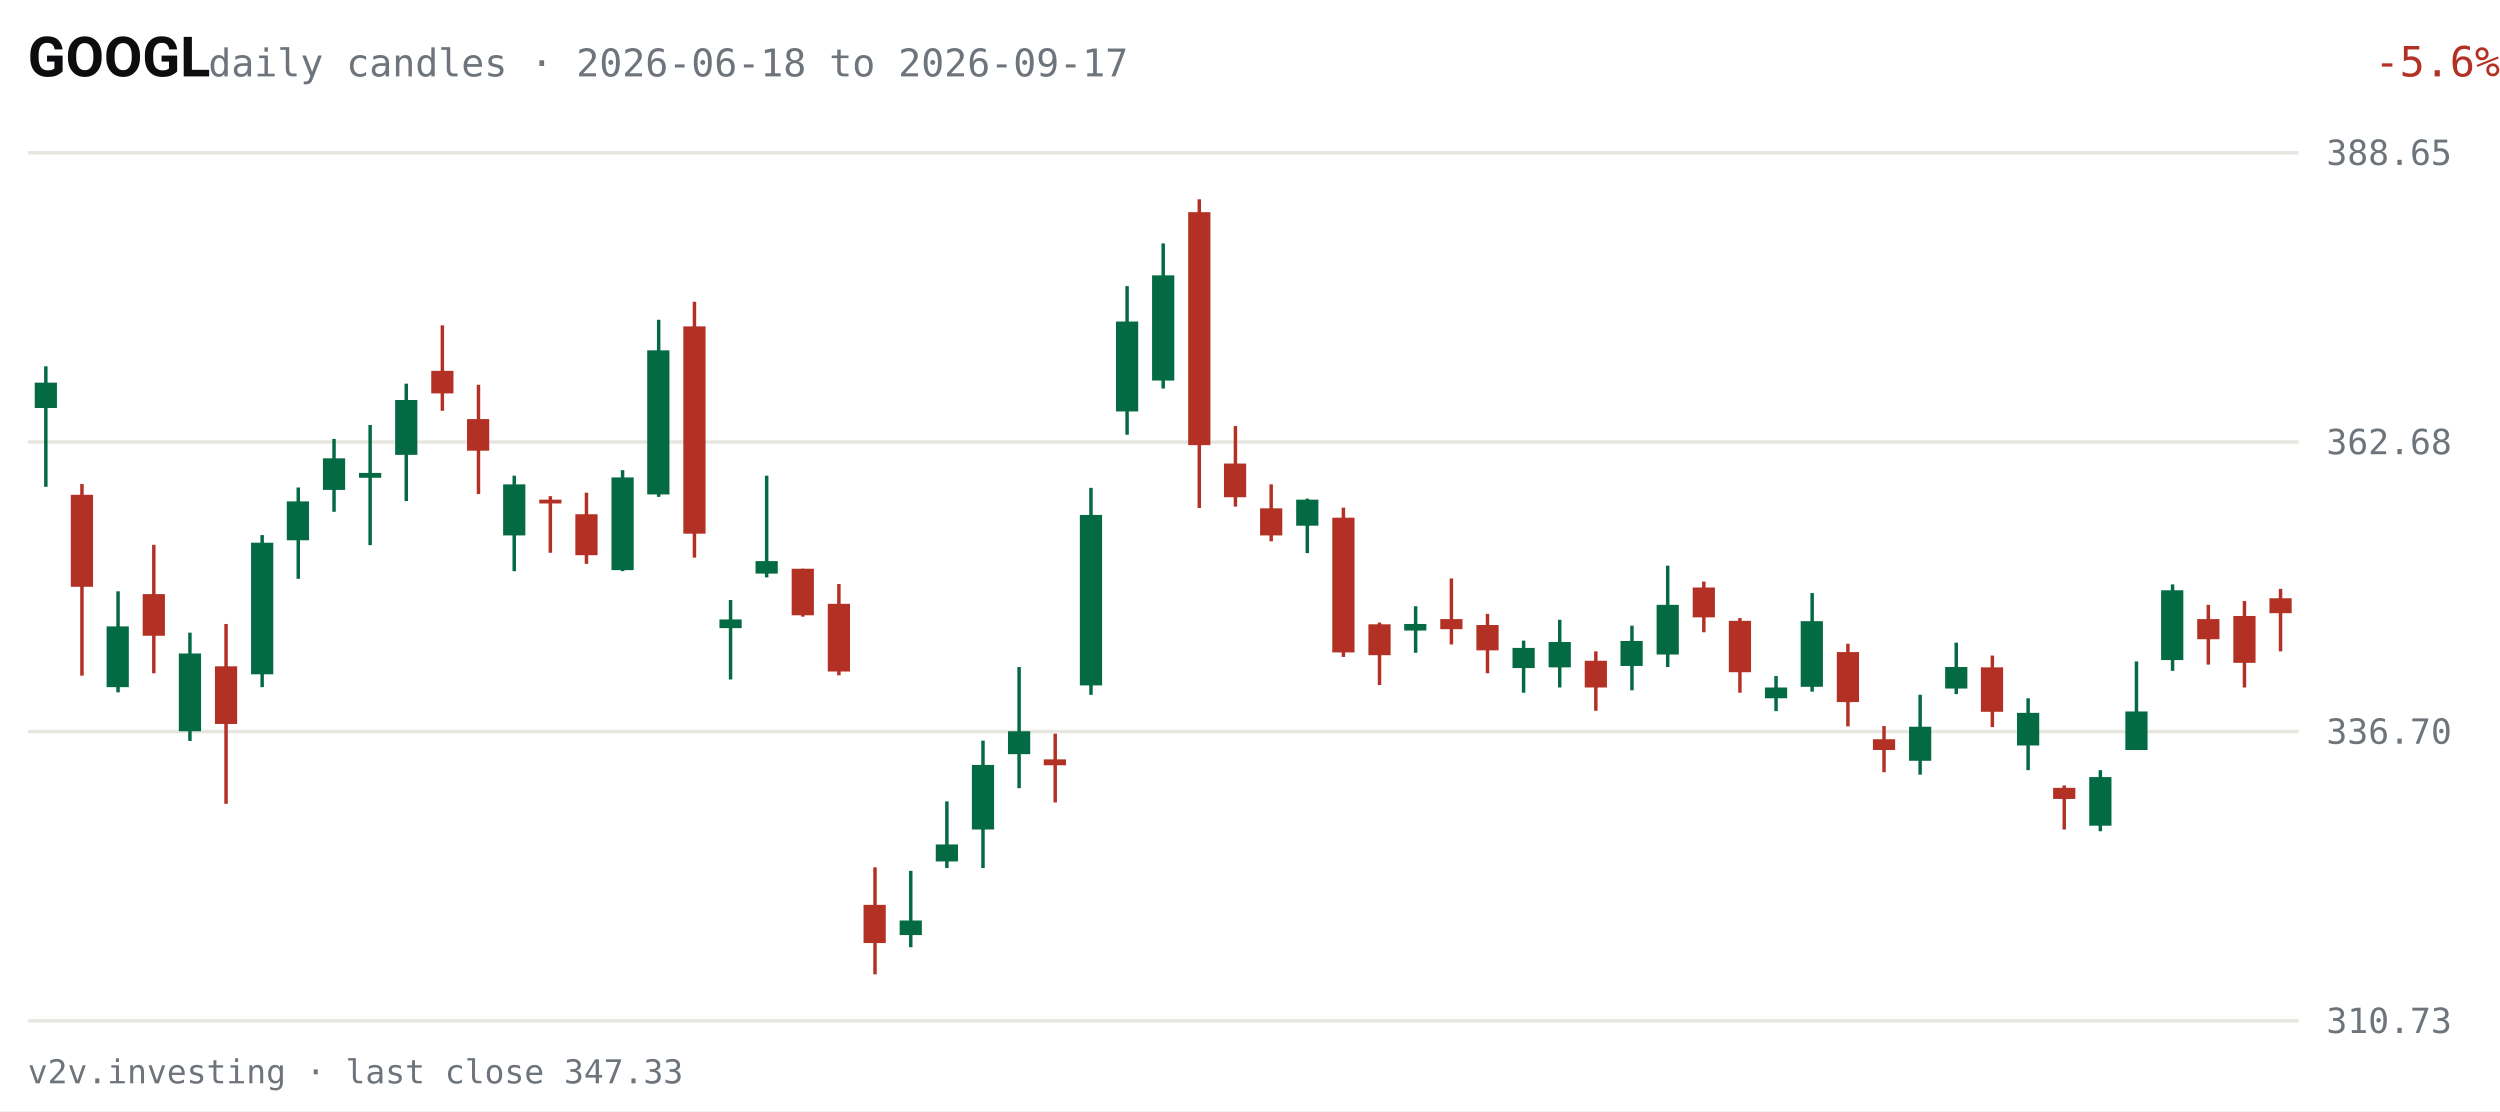
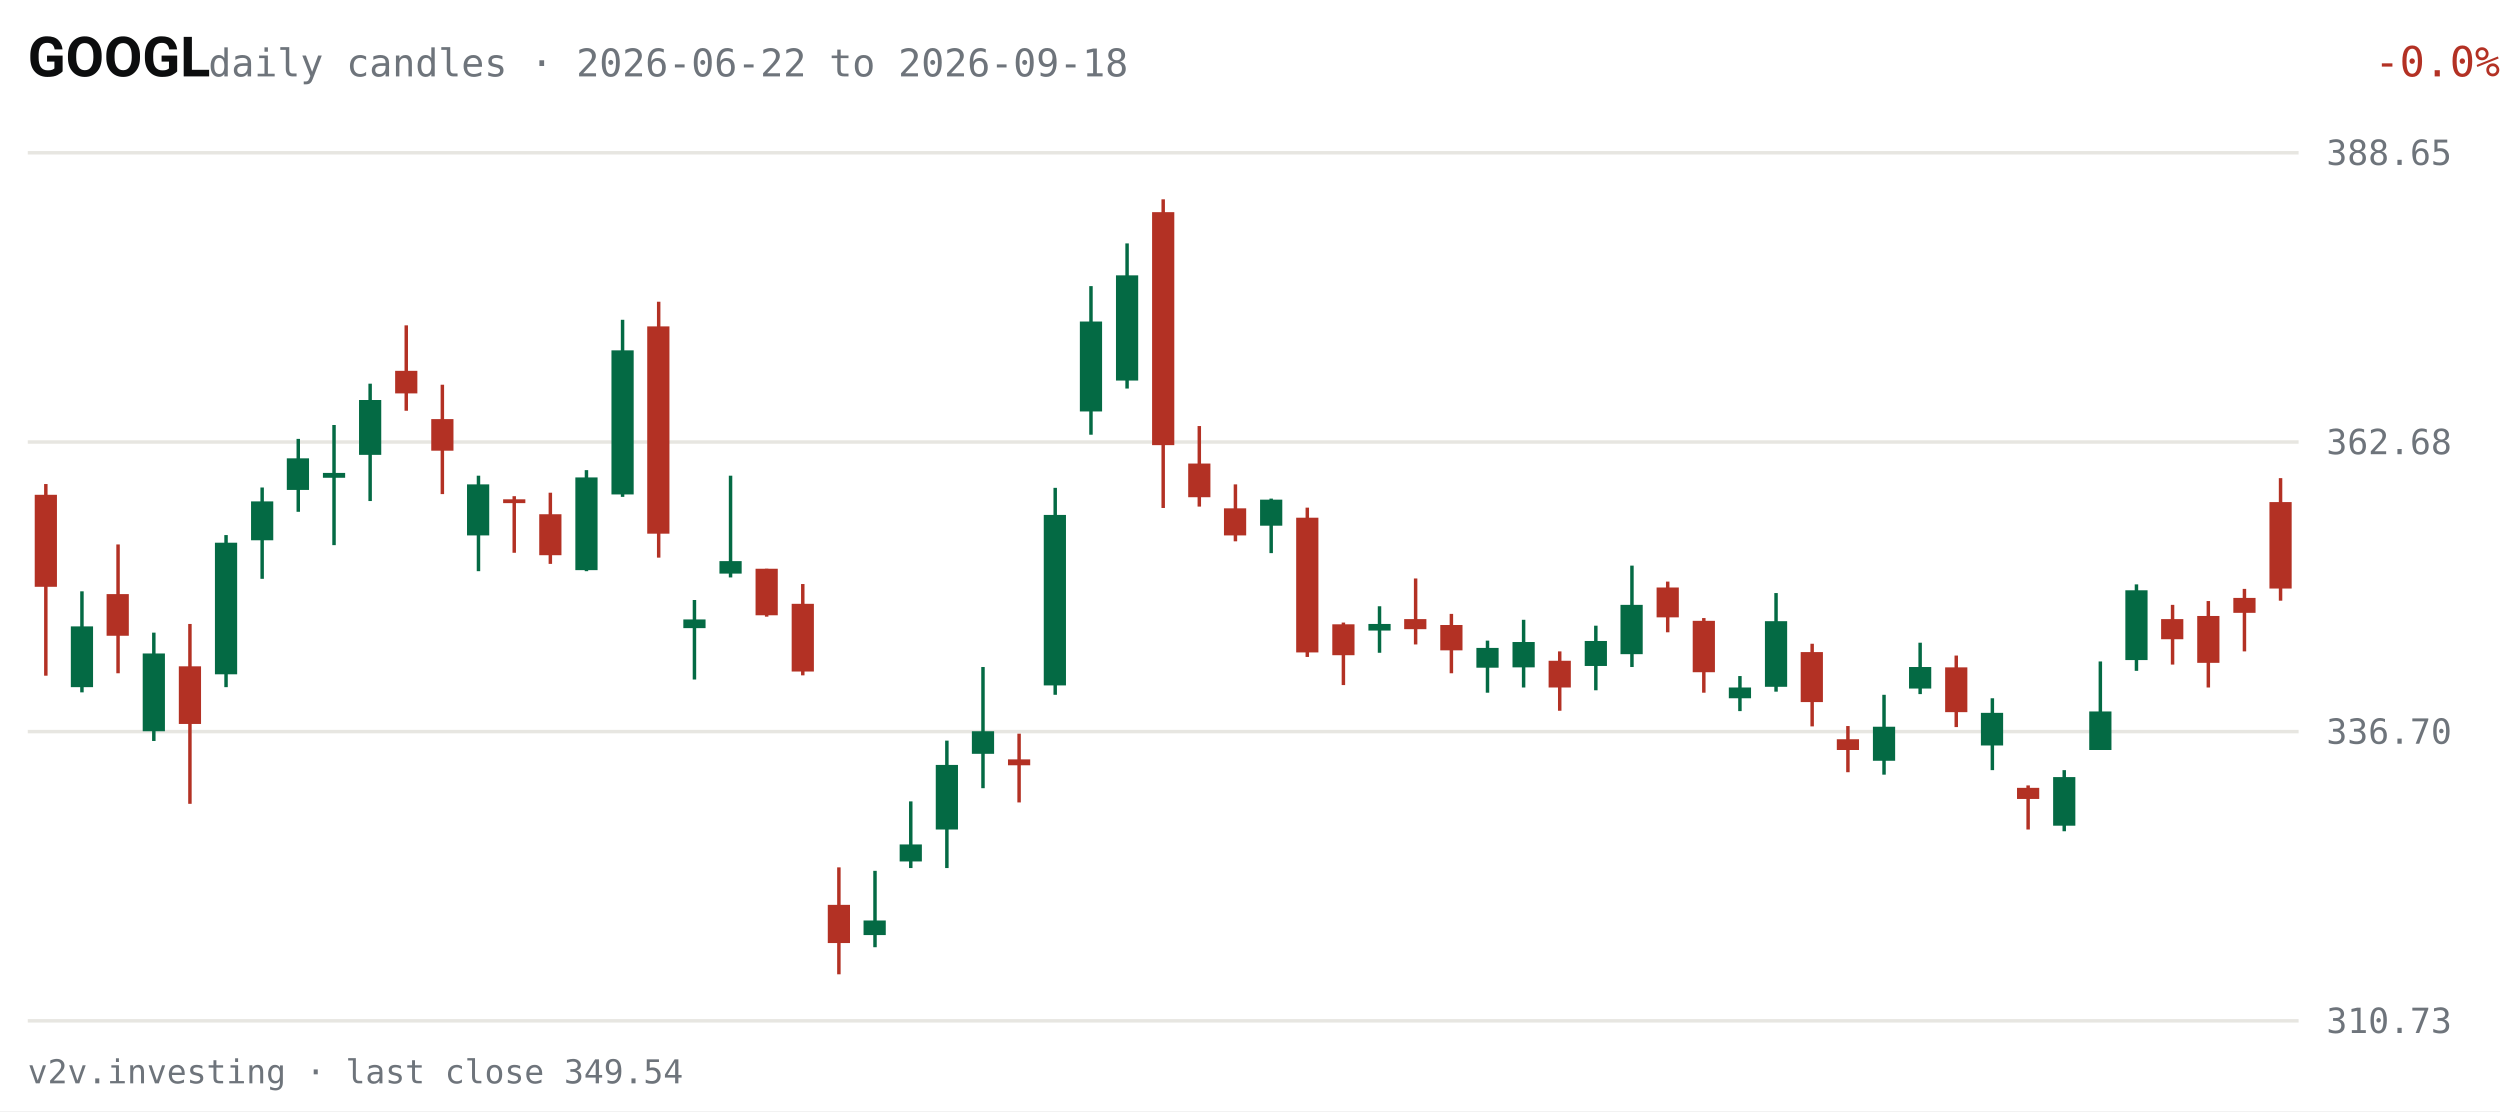
<svg xmlns="http://www.w3.org/2000/svg" viewBox="0 0 720 320" width="720" height="320" role="img" aria-label="GOOGL daily candles, last 63 sessions">
  <rect width="720" height="320" fill="#FFFFFF" />
  <text x="8" y="22" fill="#0C0D0E" font-size="16" font-weight="600" font-family="system-ui,-apple-system,Segoe UI,Roboto,sans-serif">GOOGL</text>
-   <text x="60" y="22" fill="#6E747B" font-size="11" font-family="ui-monospace,SFMono-Regular,Menlo,Consolas,monospace">daily candles · 2026-06-18 to 2026-09-17</text>
-   <text x="670" y="22" fill="#B33124" font-size="12" text-anchor="end" font-family="ui-monospace,SFMono-Regular,Menlo,Consolas,monospace" transform="translate(50,0)">-5.6%</text>
+   <text x="60" y="22" fill="#6E747B" font-size="11" font-family="ui-monospace,SFMono-Regular,Menlo,Consolas,monospace">daily candles · 2026-06-22 to 2026-09-18</text>
+   <text x="670" y="22" fill="#B33124" font-size="12" text-anchor="end" font-family="ui-monospace,SFMono-Regular,Menlo,Consolas,monospace" transform="translate(50,0)">-0.0%</text>
  <g font-family="ui-monospace,SFMono-Regular,Menlo,Consolas,monospace">
    <line x1="8" y1="294.0" x2="662" y2="294.0" stroke="#E7E6E1" stroke-width="1" />
    <text x="670" y="297.5" fill="#6E747B" font-size="10">310.73</text>
    <line x1="8" y1="210.7" x2="662" y2="210.7" stroke="#E7E6E1" stroke-width="1" />
    <text x="670" y="214.2" fill="#6E747B" font-size="10">336.70</text>
    <line x1="8" y1="127.3" x2="662" y2="127.3" stroke="#E7E6E1" stroke-width="1" />
    <text x="670" y="130.8" fill="#6E747B" font-size="10">362.68</text>
    <line x1="8" y1="44.0" x2="662" y2="44.0" stroke="#E7E6E1" stroke-width="1" />
    <text x="670" y="47.5" fill="#6E747B" font-size="10">388.65</text>
-     <line x1="13.2" y1="105.5" x2="13.2" y2="140.2" stroke="#046A44" stroke-width="1" />
-     <rect x="10.0" y="110.2" width="6.4" height="7.3" fill="#046A44" />
-     <line x1="23.6" y1="139.4" x2="23.6" y2="194.6" stroke="#B33124" stroke-width="1" />
-     <rect x="20.4" y="142.5" width="6.4" height="26.5" fill="#B33124" />
-     <line x1="34.0" y1="170.3" x2="34.0" y2="199.4" stroke="#046A44" stroke-width="1" />
-     <rect x="30.7" y="180.4" width="6.4" height="17.5" fill="#046A44" />
-     <line x1="44.3" y1="156.9" x2="44.3" y2="193.9" stroke="#B33124" stroke-width="1" />
-     <rect x="41.1" y="171.1" width="6.4" height="12.0" fill="#B33124" />
-     <line x1="54.7" y1="182.2" x2="54.7" y2="213.4" stroke="#046A44" stroke-width="1" />
-     <rect x="51.5" y="188.2" width="6.4" height="22.4" fill="#046A44" />
-     <line x1="65.1" y1="179.7" x2="65.1" y2="231.5" stroke="#B33124" stroke-width="1" />
-     <rect x="61.9" y="191.9" width="6.4" height="16.6" fill="#B33124" />
-     <line x1="75.5" y1="154.1" x2="75.5" y2="197.9" stroke="#046A44" stroke-width="1" />
-     <rect x="72.3" y="156.3" width="6.4" height="37.9" fill="#046A44" />
-     <line x1="85.9" y1="140.4" x2="85.9" y2="166.7" stroke="#046A44" stroke-width="1" />
-     <rect x="82.6" y="144.4" width="6.4" height="11.2" fill="#046A44" />
-     <line x1="96.2" y1="126.4" x2="96.2" y2="147.4" stroke="#046A44" stroke-width="1" />
-     <rect x="93.0" y="132.0" width="6.4" height="9.1" fill="#046A44" />
-     <line x1="106.6" y1="122.4" x2="106.6" y2="157.0" stroke="#046A44" stroke-width="1" />
-     <rect x="103.4" y="136.2" width="6.4" height="1.4" fill="#046A44" />
-     <line x1="117.0" y1="110.5" x2="117.0" y2="144.3" stroke="#046A44" stroke-width="1" />
-     <rect x="113.8" y="115.2" width="6.4" height="15.8" fill="#046A44" />
-     <line x1="127.4" y1="93.7" x2="127.4" y2="118.3" stroke="#B33124" stroke-width="1" />
-     <rect x="124.2" y="106.8" width="6.4" height="6.5" fill="#B33124" />
-     <line x1="137.8" y1="110.8" x2="137.8" y2="142.3" stroke="#B33124" stroke-width="1" />
-     <rect x="134.5" y="120.7" width="6.4" height="9.1" fill="#B33124" />
-     <line x1="148.1" y1="137.0" x2="148.1" y2="164.5" stroke="#046A44" stroke-width="1" />
-     <rect x="144.9" y="139.5" width="6.4" height="14.7" fill="#046A44" />
-     <line x1="158.5" y1="142.9" x2="158.5" y2="159.2" stroke="#B33124" stroke-width="1" />
-     <rect x="155.3" y="143.9" width="6.4" height="1.1" fill="#B33124" />
-     <line x1="168.9" y1="141.9" x2="168.9" y2="162.4" stroke="#B33124" stroke-width="1" />
-     <rect x="165.7" y="148.1" width="6.4" height="11.8" fill="#B33124" />
-     <line x1="179.3" y1="135.4" x2="179.3" y2="164.5" stroke="#046A44" stroke-width="1" />
-     <rect x="176.1" y="137.5" width="6.4" height="26.7" fill="#046A44" />
-     <line x1="189.7" y1="92.1" x2="189.7" y2="143.1" stroke="#046A44" stroke-width="1" />
-     <rect x="186.4" y="100.9" width="6.4" height="41.5" fill="#046A44" />
-     <line x1="200.0" y1="86.9" x2="200.0" y2="160.6" stroke="#B33124" stroke-width="1" />
-     <rect x="196.8" y="94.0" width="6.4" height="59.7" fill="#B33124" />
-     <line x1="210.4" y1="172.8" x2="210.4" y2="195.7" stroke="#046A44" stroke-width="1" />
-     <rect x="207.2" y="178.4" width="6.4" height="2.5" fill="#046A44" />
-     <line x1="220.8" y1="137.0" x2="220.8" y2="166.3" stroke="#046A44" stroke-width="1" />
-     <rect x="217.6" y="161.6" width="6.4" height="3.6" fill="#046A44" />
-     <line x1="231.2" y1="163.8" x2="231.2" y2="177.6" stroke="#B33124" stroke-width="1" />
-     <rect x="228.0" y="163.8" width="6.4" height="13.4" fill="#B33124" />
-     <line x1="241.6" y1="168.2" x2="241.6" y2="194.5" stroke="#B33124" stroke-width="1" />
-     <rect x="238.4" y="173.9" width="6.4" height="19.5" fill="#B33124" />
-     <line x1="252.0" y1="249.8" x2="252.0" y2="280.6" stroke="#B33124" stroke-width="1" />
-     <rect x="248.7" y="260.6" width="6.4" height="11.0" fill="#B33124" />
-     <line x1="262.3" y1="250.8" x2="262.3" y2="272.8" stroke="#046A44" stroke-width="1" />
-     <rect x="259.1" y="265.1" width="6.4" height="4.2" fill="#046A44" />
-     <line x1="272.7" y1="230.8" x2="272.7" y2="250.0" stroke="#046A44" stroke-width="1" />
-     <rect x="269.5" y="243.2" width="6.4" height="4.9" fill="#046A44" />
-     <line x1="283.1" y1="213.3" x2="283.1" y2="250.0" stroke="#046A44" stroke-width="1" />
-     <rect x="279.9" y="220.3" width="6.4" height="18.6" fill="#046A44" />
-     <line x1="293.5" y1="192.1" x2="293.5" y2="227.0" stroke="#046A44" stroke-width="1" />
-     <rect x="290.3" y="210.6" width="6.4" height="6.6" fill="#046A44" />
-     <line x1="303.9" y1="211.3" x2="303.9" y2="231.1" stroke="#B33124" stroke-width="1" />
-     <rect x="300.6" y="218.7" width="6.4" height="1.7" fill="#B33124" />
-     <line x1="314.2" y1="140.5" x2="314.2" y2="200.1" stroke="#046A44" stroke-width="1" />
-     <rect x="311.0" y="148.3" width="6.4" height="49.1" fill="#046A44" />
-     <line x1="324.6" y1="82.4" x2="324.6" y2="125.2" stroke="#046A44" stroke-width="1" />
-     <rect x="321.4" y="92.6" width="6.4" height="25.9" fill="#046A44" />
-     <line x1="335.0" y1="70.1" x2="335.0" y2="111.9" stroke="#046A44" stroke-width="1" />
-     <rect x="331.8" y="79.3" width="6.4" height="30.3" fill="#046A44" />
-     <line x1="345.4" y1="57.4" x2="345.4" y2="146.3" stroke="#B33124" stroke-width="1" />
-     <rect x="342.2" y="61.1" width="6.4" height="67.1" fill="#B33124" />
-     <line x1="355.8" y1="122.7" x2="355.8" y2="145.9" stroke="#B33124" stroke-width="1" />
-     <rect x="352.5" y="133.5" width="6.4" height="9.7" fill="#B33124" />
-     <line x1="366.1" y1="139.5" x2="366.1" y2="155.9" stroke="#B33124" stroke-width="1" />
-     <rect x="362.9" y="146.4" width="6.4" height="7.8" fill="#B33124" />
-     <line x1="376.5" y1="143.6" x2="376.5" y2="159.3" stroke="#046A44" stroke-width="1" />
-     <rect x="373.3" y="143.9" width="6.4" height="7.5" fill="#046A44" />
-     <line x1="386.9" y1="146.2" x2="386.9" y2="189.2" stroke="#B33124" stroke-width="1" />
-     <rect x="383.7" y="149.1" width="6.4" height="38.8" fill="#B33124" />
-     <line x1="397.3" y1="179.3" x2="397.3" y2="197.3" stroke="#B33124" stroke-width="1" />
-     <rect x="394.1" y="179.8" width="6.4" height="8.9" fill="#B33124" />
-     <line x1="407.7" y1="174.6" x2="407.7" y2="188.0" stroke="#046A44" stroke-width="1" />
-     <rect x="404.4" y="179.7" width="6.4" height="1.9" fill="#046A44" />
-     <line x1="418.0" y1="166.6" x2="418.0" y2="185.6" stroke="#B33124" stroke-width="1" />
-     <rect x="414.8" y="178.3" width="6.4" height="2.9" fill="#B33124" />
-     <line x1="428.4" y1="176.8" x2="428.4" y2="193.9" stroke="#B33124" stroke-width="1" />
-     <rect x="425.2" y="180.0" width="6.4" height="7.3" fill="#B33124" />
-     <line x1="438.8" y1="184.5" x2="438.8" y2="199.5" stroke="#046A44" stroke-width="1" />
-     <rect x="435.6" y="186.6" width="6.4" height="5.8" fill="#046A44" />
-     <line x1="449.2" y1="178.5" x2="449.2" y2="198.0" stroke="#046A44" stroke-width="1" />
-     <rect x="446.0" y="184.9" width="6.4" height="7.3" fill="#046A44" />
-     <line x1="459.6" y1="187.6" x2="459.6" y2="204.7" stroke="#B33124" stroke-width="1" />
-     <rect x="456.4" y="190.3" width="6.4" height="7.7" fill="#B33124" />
-     <line x1="470.0" y1="180.2" x2="470.0" y2="198.8" stroke="#046A44" stroke-width="1" />
-     <rect x="466.7" y="184.6" width="6.4" height="7.2" fill="#046A44" />
-     <line x1="480.3" y1="162.9" x2="480.3" y2="192.1" stroke="#046A44" stroke-width="1" />
-     <rect x="477.1" y="174.2" width="6.4" height="14.3" fill="#046A44" />
-     <line x1="490.7" y1="167.5" x2="490.7" y2="182.1" stroke="#B33124" stroke-width="1" />
-     <rect x="487.5" y="169.2" width="6.4" height="8.6" fill="#B33124" />
-     <line x1="501.1" y1="178.0" x2="501.1" y2="199.5" stroke="#B33124" stroke-width="1" />
-     <rect x="497.9" y="178.8" width="6.4" height="14.8" fill="#B33124" />
-     <line x1="511.5" y1="194.7" x2="511.5" y2="204.8" stroke="#046A44" stroke-width="1" />
-     <rect x="508.3" y="198.0" width="6.4" height="3.1" fill="#046A44" />
-     <line x1="521.9" y1="170.8" x2="521.9" y2="199.2" stroke="#046A44" stroke-width="1" />
-     <rect x="518.6" y="178.9" width="6.4" height="18.9" fill="#046A44" />
-     <line x1="532.2" y1="185.4" x2="532.2" y2="209.2" stroke="#B33124" stroke-width="1" />
-     <rect x="529.0" y="187.8" width="6.4" height="14.4" fill="#B33124" />
-     <line x1="542.6" y1="209.1" x2="542.6" y2="222.4" stroke="#B33124" stroke-width="1" />
-     <rect x="539.4" y="212.9" width="6.4" height="3.1" fill="#B33124" />
-     <line x1="553.0" y1="200.1" x2="553.0" y2="223.1" stroke="#046A44" stroke-width="1" />
-     <rect x="549.8" y="209.3" width="6.4" height="9.8" fill="#046A44" />
-     <line x1="563.4" y1="185.1" x2="563.4" y2="199.9" stroke="#046A44" stroke-width="1" />
-     <rect x="560.2" y="192.1" width="6.4" height="6.2" fill="#046A44" />
-     <line x1="573.8" y1="188.8" x2="573.8" y2="209.4" stroke="#B33124" stroke-width="1" />
-     <rect x="570.5" y="192.2" width="6.4" height="12.8" fill="#B33124" />
-     <line x1="584.1" y1="201.1" x2="584.1" y2="221.8" stroke="#046A44" stroke-width="1" />
-     <rect x="580.9" y="205.3" width="6.4" height="9.4" fill="#046A44" />
-     <line x1="594.5" y1="226.2" x2="594.5" y2="238.9" stroke="#B33124" stroke-width="1" />
-     <rect x="591.3" y="226.9" width="6.4" height="3.2" fill="#B33124" />
-     <line x1="604.9" y1="221.8" x2="604.9" y2="239.4" stroke="#046A44" stroke-width="1" />
-     <rect x="601.7" y="223.8" width="6.4" height="14.0" fill="#046A44" />
-     <line x1="615.3" y1="190.5" x2="615.3" y2="216.0" stroke="#046A44" stroke-width="1" />
-     <rect x="612.1" y="204.9" width="6.4" height="11.1" fill="#046A44" />
-     <line x1="625.7" y1="168.3" x2="625.7" y2="193.2" stroke="#046A44" stroke-width="1" />
-     <rect x="622.4" y="170.0" width="6.4" height="20.1" fill="#046A44" />
-     <line x1="636.0" y1="174.2" x2="636.0" y2="191.4" stroke="#B33124" stroke-width="1" />
-     <rect x="632.8" y="178.3" width="6.4" height="5.8" fill="#B33124" />
-     <line x1="646.4" y1="173.1" x2="646.4" y2="198.0" stroke="#B33124" stroke-width="1" />
-     <rect x="643.2" y="177.4" width="6.4" height="13.5" fill="#B33124" />
-     <line x1="656.8" y1="169.6" x2="656.8" y2="187.6" stroke="#B33124" stroke-width="1" />
-     <rect x="653.6" y="172.3" width="6.4" height="4.3" fill="#B33124" />
+     <line x1="13.2" y1="139.4" x2="13.2" y2="194.6" stroke="#B33124" stroke-width="1" />
+     <rect x="10.0" y="142.5" width="6.4" height="26.5" fill="#B33124" />
+     <line x1="23.6" y1="170.3" x2="23.6" y2="199.4" stroke="#046A44" stroke-width="1" />
+     <rect x="20.4" y="180.4" width="6.4" height="17.5" fill="#046A44" />
+     <line x1="34.0" y1="156.8" x2="34.0" y2="193.9" stroke="#B33124" stroke-width="1" />
+     <rect x="30.7" y="171.1" width="6.4" height="12.0" fill="#B33124" />
+     <line x1="44.3" y1="182.2" x2="44.3" y2="213.4" stroke="#046A44" stroke-width="1" />
+     <rect x="41.1" y="188.2" width="6.4" height="22.4" fill="#046A44" />
+     <line x1="54.7" y1="179.7" x2="54.7" y2="231.5" stroke="#B33124" stroke-width="1" />
+     <rect x="51.5" y="191.9" width="6.4" height="16.6" fill="#B33124" />
+     <line x1="65.1" y1="154.1" x2="65.1" y2="197.9" stroke="#046A44" stroke-width="1" />
+     <rect x="61.9" y="156.3" width="6.4" height="37.9" fill="#046A44" />
+     <line x1="75.5" y1="140.4" x2="75.5" y2="166.7" stroke="#046A44" stroke-width="1" />
+     <rect x="72.3" y="144.4" width="6.4" height="11.2" fill="#046A44" />
+     <line x1="85.9" y1="126.4" x2="85.9" y2="147.4" stroke="#046A44" stroke-width="1" />
+     <rect x="82.6" y="132.0" width="6.4" height="9.1" fill="#046A44" />
+     <line x1="96.2" y1="122.4" x2="96.2" y2="157.0" stroke="#046A44" stroke-width="1" />
+     <rect x="93.0" y="136.2" width="6.4" height="1.4" fill="#046A44" />
+     <line x1="106.6" y1="110.5" x2="106.6" y2="144.3" stroke="#046A44" stroke-width="1" />
+     <rect x="103.4" y="115.2" width="6.4" height="15.8" fill="#046A44" />
+     <line x1="117.0" y1="93.7" x2="117.0" y2="118.3" stroke="#B33124" stroke-width="1" />
+     <rect x="113.8" y="106.8" width="6.4" height="6.5" fill="#B33124" />
+     <line x1="127.4" y1="110.8" x2="127.4" y2="142.3" stroke="#B33124" stroke-width="1" />
+     <rect x="124.2" y="120.7" width="6.4" height="9.1" fill="#B33124" />
+     <line x1="137.8" y1="137.0" x2="137.8" y2="164.5" stroke="#046A44" stroke-width="1" />
+     <rect x="134.5" y="139.5" width="6.4" height="14.7" fill="#046A44" />
+     <line x1="148.1" y1="142.9" x2="148.1" y2="159.2" stroke="#B33124" stroke-width="1" />
+     <rect x="144.9" y="143.8" width="6.4" height="1.1" fill="#B33124" />
+     <line x1="158.5" y1="141.9" x2="158.5" y2="162.4" stroke="#B33124" stroke-width="1" />
+     <rect x="155.3" y="148.1" width="6.4" height="11.8" fill="#B33124" />
+     <line x1="168.9" y1="135.4" x2="168.9" y2="164.5" stroke="#046A44" stroke-width="1" />
+     <rect x="165.7" y="137.5" width="6.4" height="26.7" fill="#046A44" />
+     <line x1="179.3" y1="92.1" x2="179.3" y2="143.1" stroke="#046A44" stroke-width="1" />
+     <rect x="176.1" y="100.9" width="6.4" height="41.5" fill="#046A44" />
+     <line x1="189.7" y1="86.9" x2="189.7" y2="160.6" stroke="#B33124" stroke-width="1" />
+     <rect x="186.4" y="94.0" width="6.4" height="59.7" fill="#B33124" />
+     <line x1="200.0" y1="172.8" x2="200.0" y2="195.7" stroke="#046A44" stroke-width="1" />
+     <rect x="196.8" y="178.4" width="6.4" height="2.5" fill="#046A44" />
+     <line x1="210.4" y1="137.0" x2="210.4" y2="166.3" stroke="#046A44" stroke-width="1" />
+     <rect x="207.2" y="161.6" width="6.4" height="3.6" fill="#046A44" />
+     <line x1="220.8" y1="163.8" x2="220.8" y2="177.6" stroke="#B33124" stroke-width="1" />
+     <rect x="217.6" y="163.8" width="6.4" height="13.4" fill="#B33124" />
+     <line x1="231.2" y1="168.2" x2="231.2" y2="194.5" stroke="#B33124" stroke-width="1" />
+     <rect x="228.0" y="173.9" width="6.4" height="19.5" fill="#B33124" />
+     <line x1="241.6" y1="249.8" x2="241.6" y2="280.6" stroke="#B33124" stroke-width="1" />
+     <rect x="238.4" y="260.6" width="6.4" height="11.0" fill="#B33124" />
+     <line x1="252.0" y1="250.8" x2="252.0" y2="272.8" stroke="#046A44" stroke-width="1" />
+     <rect x="248.7" y="265.1" width="6.4" height="4.2" fill="#046A44" />
+     <line x1="262.3" y1="230.8" x2="262.3" y2="250.0" stroke="#046A44" stroke-width="1" />
+     <rect x="259.1" y="243.2" width="6.4" height="4.9" fill="#046A44" />
+     <line x1="272.7" y1="213.3" x2="272.7" y2="250.0" stroke="#046A44" stroke-width="1" />
+     <rect x="269.5" y="220.3" width="6.4" height="18.6" fill="#046A44" />
+     <line x1="283.1" y1="192.1" x2="283.1" y2="227.0" stroke="#046A44" stroke-width="1" />
+     <rect x="279.9" y="210.6" width="6.4" height="6.5" fill="#046A44" />
+     <line x1="293.5" y1="211.3" x2="293.5" y2="231.1" stroke="#B33124" stroke-width="1" />
+     <rect x="290.3" y="218.7" width="6.4" height="1.7" fill="#B33124" />
+     <line x1="303.9" y1="140.5" x2="303.9" y2="200.1" stroke="#046A44" stroke-width="1" />
+     <rect x="300.6" y="148.3" width="6.4" height="49.1" fill="#046A44" />
+     <line x1="314.2" y1="82.4" x2="314.2" y2="125.2" stroke="#046A44" stroke-width="1" />
+     <rect x="311.0" y="92.6" width="6.4" height="25.9" fill="#046A44" />
+     <line x1="324.6" y1="70.1" x2="324.6" y2="111.9" stroke="#046A44" stroke-width="1" />
+     <rect x="321.4" y="79.3" width="6.4" height="30.3" fill="#046A44" />
+     <line x1="335.0" y1="57.4" x2="335.0" y2="146.3" stroke="#B33124" stroke-width="1" />
+     <rect x="331.8" y="61.1" width="6.4" height="67.1" fill="#B33124" />
+     <line x1="345.4" y1="122.7" x2="345.4" y2="145.9" stroke="#B33124" stroke-width="1" />
+     <rect x="342.2" y="133.5" width="6.4" height="9.7" fill="#B33124" />
+     <line x1="355.8" y1="139.5" x2="355.8" y2="155.9" stroke="#B33124" stroke-width="1" />
+     <rect x="352.5" y="146.4" width="6.4" height="7.8" fill="#B33124" />
+     <line x1="366.1" y1="143.6" x2="366.1" y2="159.3" stroke="#046A44" stroke-width="1" />
+     <rect x="362.9" y="143.9" width="6.4" height="7.5" fill="#046A44" />
+     <line x1="376.5" y1="146.2" x2="376.5" y2="189.2" stroke="#B33124" stroke-width="1" />
+     <rect x="373.3" y="149.1" width="6.4" height="38.8" fill="#B33124" />
+     <line x1="386.9" y1="179.3" x2="386.9" y2="197.3" stroke="#B33124" stroke-width="1" />
+     <rect x="383.7" y="179.8" width="6.4" height="8.9" fill="#B33124" />
+     <line x1="397.3" y1="174.6" x2="397.3" y2="188.0" stroke="#046A44" stroke-width="1" />
+     <rect x="394.1" y="179.7" width="6.4" height="1.9" fill="#046A44" />
+     <line x1="407.7" y1="166.6" x2="407.7" y2="185.6" stroke="#B33124" stroke-width="1" />
+     <rect x="404.4" y="178.3" width="6.4" height="2.9" fill="#B33124" />
+     <line x1="418.0" y1="176.8" x2="418.0" y2="193.9" stroke="#B33124" stroke-width="1" />
+     <rect x="414.8" y="180.0" width="6.4" height="7.3" fill="#B33124" />
+     <line x1="428.4" y1="184.5" x2="428.4" y2="199.5" stroke="#046A44" stroke-width="1" />
+     <rect x="425.2" y="186.6" width="6.4" height="5.7" fill="#046A44" />
+     <line x1="438.8" y1="178.5" x2="438.8" y2="198.0" stroke="#046A44" stroke-width="1" />
+     <rect x="435.6" y="184.9" width="6.4" height="7.3" fill="#046A44" />
+     <line x1="449.2" y1="187.6" x2="449.2" y2="204.7" stroke="#B33124" stroke-width="1" />
+     <rect x="446.0" y="190.3" width="6.4" height="7.7" fill="#B33124" />
+     <line x1="459.6" y1="180.2" x2="459.6" y2="198.8" stroke="#046A44" stroke-width="1" />
+     <rect x="456.4" y="184.6" width="6.4" height="7.2" fill="#046A44" />
+     <line x1="470.0" y1="162.9" x2="470.0" y2="192.1" stroke="#046A44" stroke-width="1" />
+     <rect x="466.7" y="174.2" width="6.4" height="14.2" fill="#046A44" />
+     <line x1="480.3" y1="167.5" x2="480.3" y2="182.1" stroke="#B33124" stroke-width="1" />
+     <rect x="477.1" y="169.2" width="6.4" height="8.6" fill="#B33124" />
+     <line x1="490.7" y1="178.0" x2="490.7" y2="199.5" stroke="#B33124" stroke-width="1" />
+     <rect x="487.5" y="178.8" width="6.4" height="14.8" fill="#B33124" />
+     <line x1="501.1" y1="194.7" x2="501.1" y2="204.8" stroke="#046A44" stroke-width="1" />
+     <rect x="497.9" y="198.0" width="6.4" height="3.1" fill="#046A44" />
+     <line x1="511.5" y1="170.8" x2="511.5" y2="199.2" stroke="#046A44" stroke-width="1" />
+     <rect x="508.3" y="178.9" width="6.4" height="18.9" fill="#046A44" />
+     <line x1="521.9" y1="185.4" x2="521.9" y2="209.2" stroke="#B33124" stroke-width="1" />
+     <rect x="518.6" y="187.8" width="6.4" height="14.4" fill="#B33124" />
+     <line x1="532.2" y1="209.1" x2="532.2" y2="222.4" stroke="#B33124" stroke-width="1" />
+     <rect x="529.0" y="212.9" width="6.4" height="3.1" fill="#B33124" />
+     <line x1="542.6" y1="200.1" x2="542.6" y2="223.1" stroke="#046A44" stroke-width="1" />
+     <rect x="539.4" y="209.3" width="6.4" height="9.8" fill="#046A44" />
+     <line x1="553.0" y1="185.1" x2="553.0" y2="199.9" stroke="#046A44" stroke-width="1" />
+     <rect x="549.8" y="192.1" width="6.4" height="6.2" fill="#046A44" />
+     <line x1="563.4" y1="188.8" x2="563.4" y2="209.4" stroke="#B33124" stroke-width="1" />
+     <rect x="560.2" y="192.2" width="6.4" height="12.9" fill="#B33124" />
+     <line x1="573.8" y1="201.1" x2="573.8" y2="221.8" stroke="#046A44" stroke-width="1" />
+     <rect x="570.5" y="205.3" width="6.4" height="9.4" fill="#046A44" />
+     <line x1="584.1" y1="226.2" x2="584.1" y2="238.9" stroke="#B33124" stroke-width="1" />
+     <rect x="580.9" y="226.9" width="6.4" height="3.2" fill="#B33124" />
+     <line x1="594.5" y1="221.8" x2="594.5" y2="239.4" stroke="#046A44" stroke-width="1" />
+     <rect x="591.3" y="223.8" width="6.4" height="14.0" fill="#046A44" />
+     <line x1="604.9" y1="190.5" x2="604.9" y2="216.0" stroke="#046A44" stroke-width="1" />
+     <rect x="601.7" y="204.9" width="6.4" height="11.1" fill="#046A44" />
+     <line x1="615.3" y1="168.3" x2="615.3" y2="193.2" stroke="#046A44" stroke-width="1" />
+     <rect x="612.1" y="170.0" width="6.4" height="20.1" fill="#046A44" />
+     <line x1="625.7" y1="174.2" x2="625.7" y2="191.4" stroke="#B33124" stroke-width="1" />
+     <rect x="622.4" y="178.3" width="6.4" height="5.8" fill="#B33124" />
+     <line x1="636.0" y1="173.1" x2="636.0" y2="198.0" stroke="#B33124" stroke-width="1" />
+     <rect x="632.8" y="177.4" width="6.4" height="13.5" fill="#B33124" />
+     <line x1="646.4" y1="169.6" x2="646.4" y2="187.6" stroke="#B33124" stroke-width="1" />
+     <rect x="643.2" y="172.2" width="6.4" height="4.3" fill="#B33124" />
+     <line x1="656.8" y1="137.7" x2="656.8" y2="173.0" stroke="#B33124" stroke-width="1" />
+     <rect x="653.6" y="144.6" width="6.4" height="24.9" fill="#B33124" />
  </g>
-   <text x="8" y="312" fill="#6E747B" font-size="9.5" font-family="ui-monospace,SFMono-Regular,Menlo,Consolas,monospace">v2v.investing · last close 347.33</text>
+   <text x="8" y="312" fill="#6E747B" font-size="9.5" font-family="ui-monospace,SFMono-Regular,Menlo,Consolas,monospace">v2v.investing · last close 349.54</text>
</svg>
